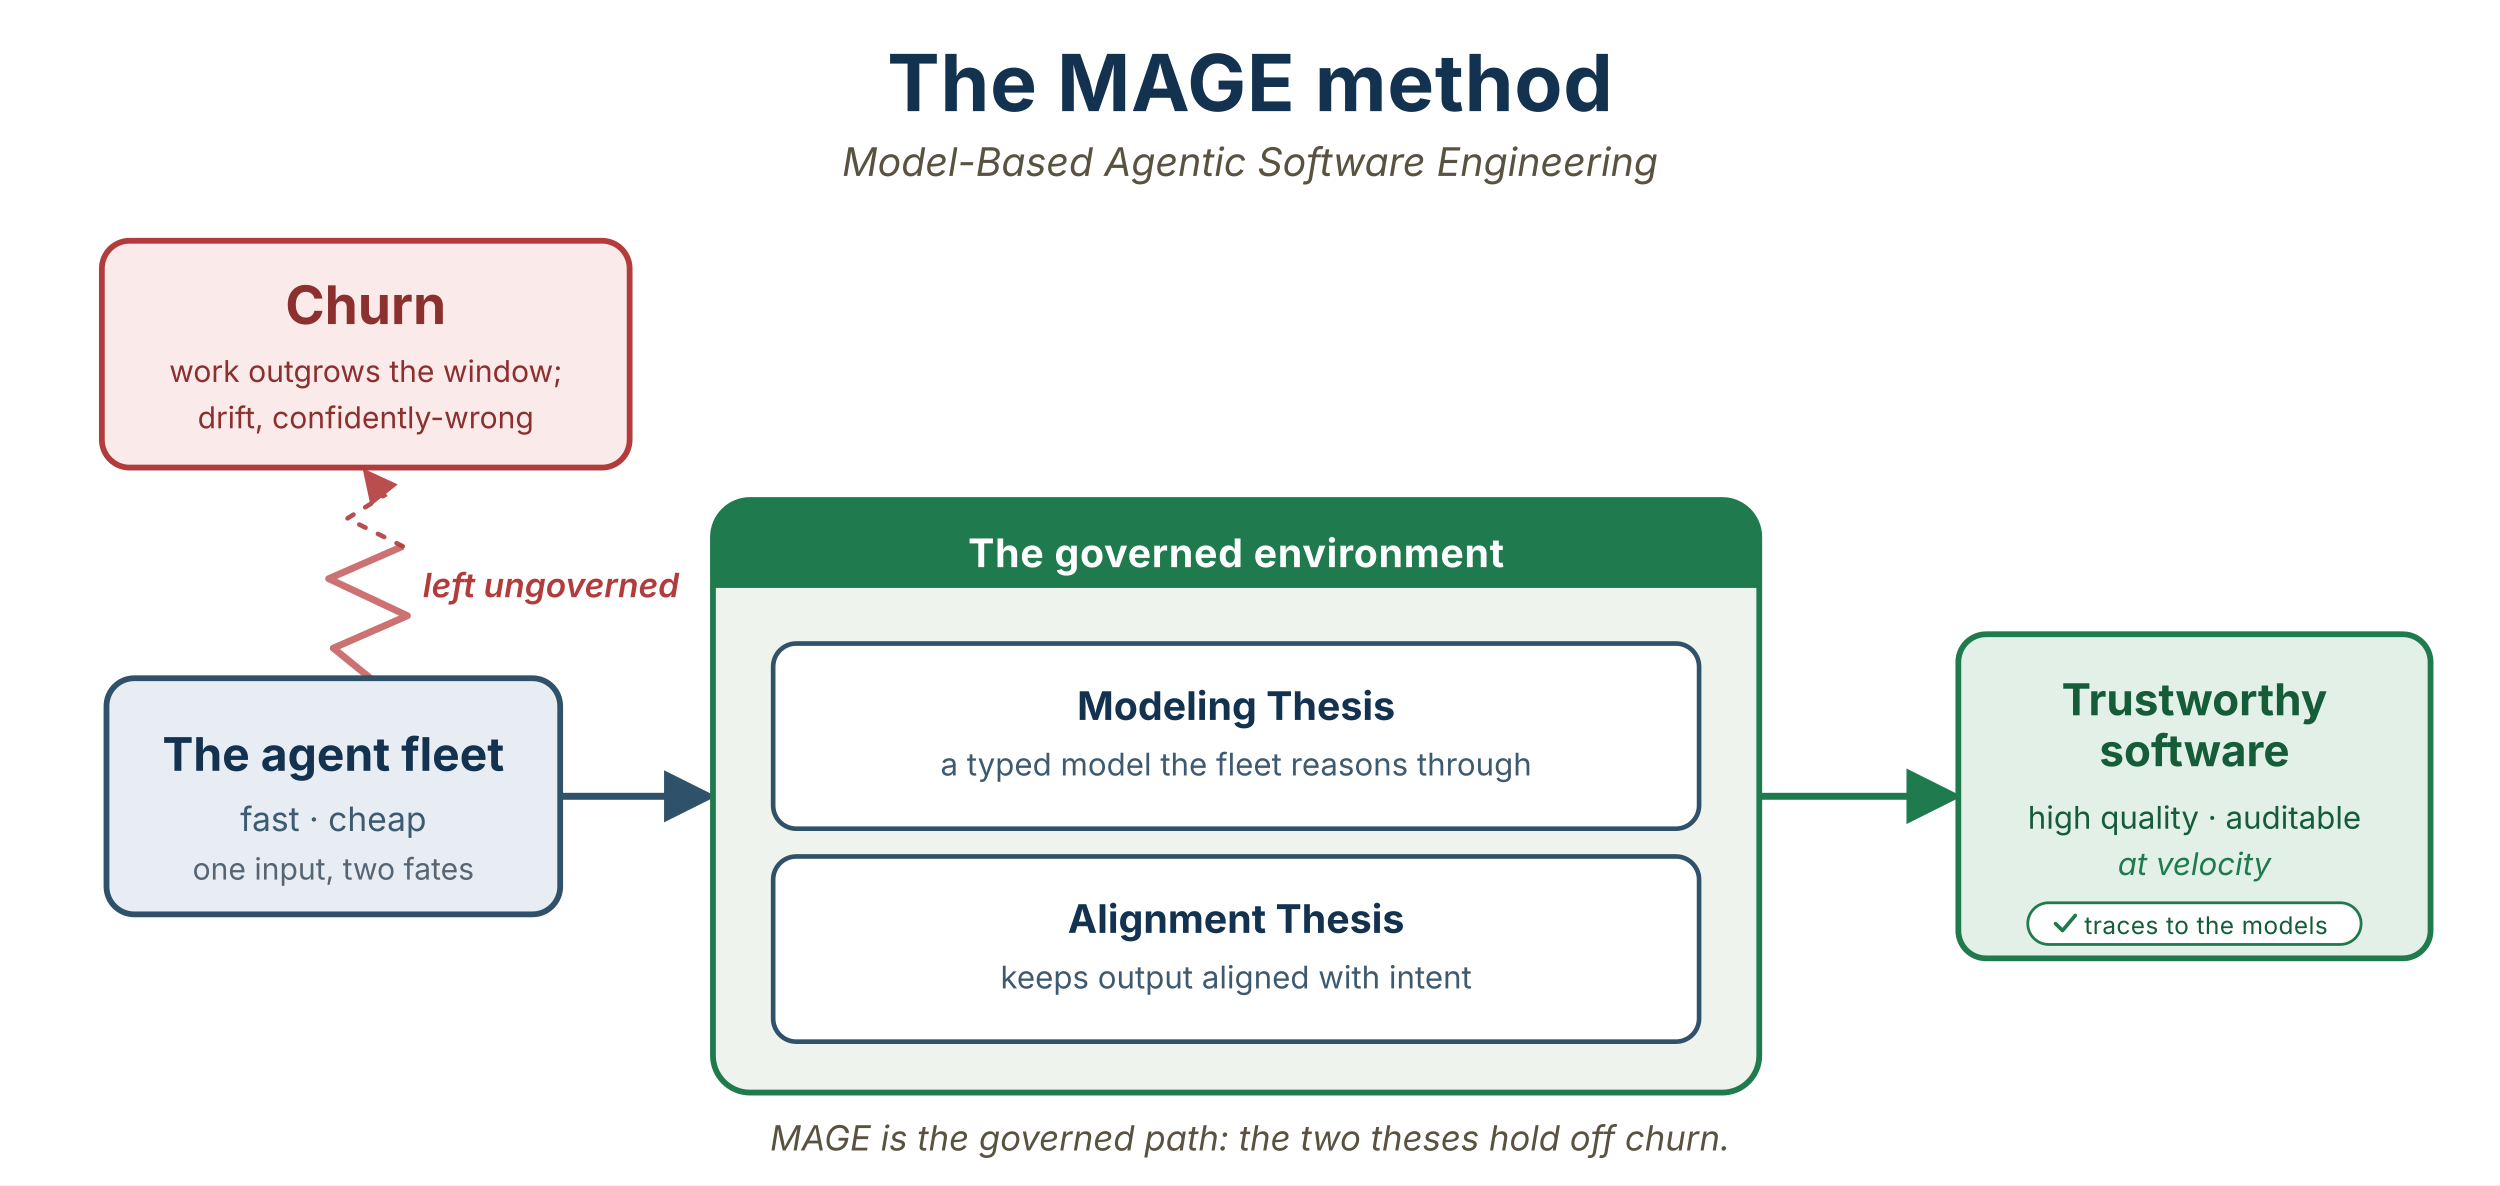
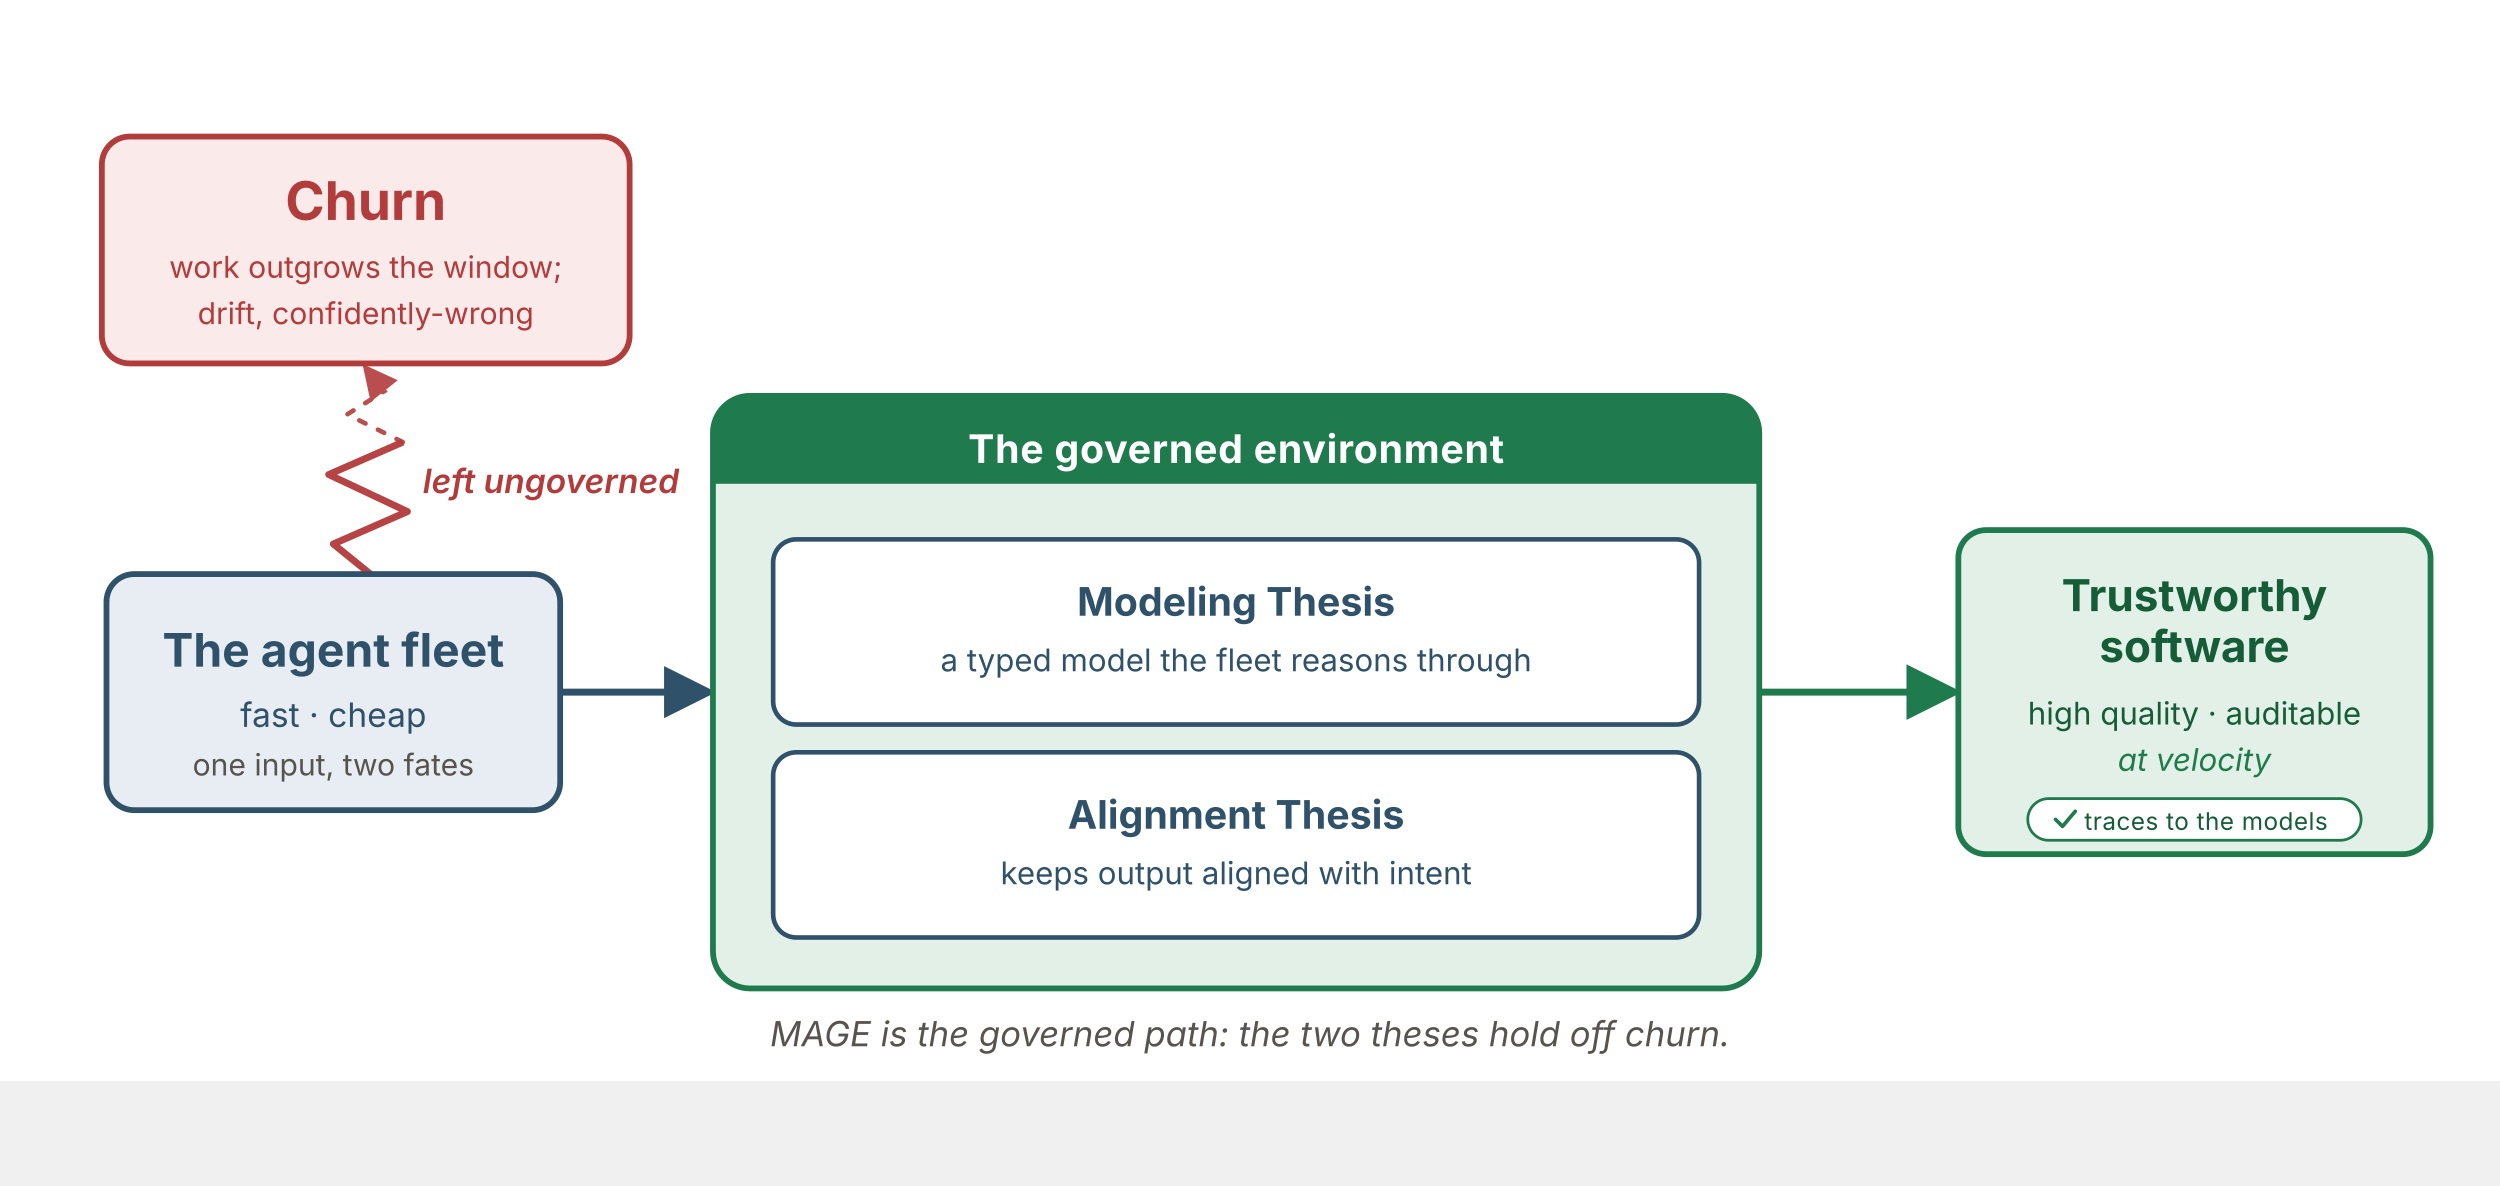
- <svg xmlns="http://www.w3.org/2000/svg" viewBox="0 0 1080 512" width="1080" height="512" font-family="'Avenir Next', Inter, system-ui, sans-serif">
+ <svg xmlns="http://www.w3.org/2000/svg" viewBox="0 90 1080 422" width="1080" height="512" font-family="'Source Sans 3', -apple-system, 'Segoe UI', sans-serif">
  <defs>
    <marker id="mg-ah-red" viewBox="0 0 10 10" refX="8.5" refY="5" markerWidth="7.5" markerHeight="7.5" orient="auto-start-reverse">
      <path d="M0 0 L10 5 L0 10 z" fill="#b23b3b" />
    </marker>
    <marker id="mg-ah-green" viewBox="0 0 10 10" refX="8.5" refY="5" markerWidth="8" markerHeight="8" orient="auto-start-reverse">
      <path d="M0 0 L10 5 L0 10 z" fill="#1f7a4d" />
    </marker>
    <marker id="mg-ah-navy" viewBox="0 0 10 10" refX="8.5" refY="5" markerWidth="7.5" markerHeight="7.5" orient="auto-start-reverse">
      <path d="M0 0 L10 5 L0 10 z" fill="#2f5169" />
    </marker>
  </defs>
  <rect x="0" y="0" width="1080" height="512" fill="#ffffff" />
-   <text x="540" y="48" text-anchor="middle" font-size="34" font-weight="700" fill="#12324f" letter-spacing="0.3">The MAGE method</text>
-   <text x="540" y="76" text-anchor="middle" font-size="17" font-style="italic" fill="#5a5240">Model-Based Agentic Software Engineering</text>
  <rect x="44" y="104" width="228" height="98" rx="12" fill="#fbeaea" stroke="#b23b3b" stroke-width="2.5" />
-   <text x="158" y="140" text-anchor="middle" font-size="23" font-weight="700" fill="#8c2f2f">Churn</text>
-   <text x="158" y="165" text-anchor="middle" font-size="13" fill="#8c2f2f">work outgrows the window;</text>
-   <text x="158" y="185" text-anchor="middle" font-size="13" fill="#8c2f2f">drift, confidently-wrong</text>
-   <path d="M160 293 L144 280 L176 266 L142 250 L174 236" fill="none" stroke="#c96b6b" stroke-width="3" stroke-linejoin="round" opacity="0.95" />
+   <text x="158" y="140" text-anchor="middle" font-size="23" font-weight="700" fill="#b23b3b">Churn</text>
+   <text x="158" y="165" text-anchor="middle" font-size="13" fill="#b23b3b">work outgrows the window;</text>
+   <text x="158" y="185" text-anchor="middle" font-size="13" fill="#b23b3b">drift, confidently-wrong</text>
+   <path d="M160 293 L144 280 L176 266 L142 250 L174 236" fill="none" stroke="#b23b3b" stroke-width="3" stroke-linejoin="round" opacity="0.95" />
  <path d="M174 236 L150 224 L166 214 L158 204" fill="none" stroke="#b23b3b" stroke-width="2" stroke-dasharray="3 6" stroke-linecap="round" marker-end="url(#mg-ah-red)" opacity="0.9" />
  <text x="238" y="258" text-anchor="middle" font-size="14.5" font-style="italic" fill="#b23b3b" font-weight="600">left ungoverned</text>
  <rect x="46" y="293" width="196" height="102" rx="12" fill="#e7edf3" stroke="#2f5169" stroke-width="2.5" />
-   <text x="144" y="333" text-anchor="middle" font-size="20" font-weight="700" fill="#12324f">The agent fleet</text>
-   <text x="144" y="359" text-anchor="middle" font-size="14.5" fill="#3d5a70">fast · cheap</text>
-   <text x="144" y="380" text-anchor="middle" font-size="13" fill="#566573">one input, two fates</text>
+   <text x="144" y="333" text-anchor="middle" font-size="20" font-weight="700" fill="#2f5169">The agent fleet</text>
+   <text x="144" y="359" text-anchor="middle" font-size="14.5" fill="#2f5169">fast · cheap</text>
+   <text x="144" y="380" text-anchor="middle" font-size="13" fill="#57534e">one input, two fates</text>
  <path d="M242 344 L306 344" fill="none" stroke="#2f5169" stroke-width="3" marker-end="url(#mg-ah-navy)" />
-   <rect x="308" y="216" width="452" height="256" rx="16" fill="#eef3ee" stroke="#1f7a4d" stroke-width="2.5" />
+   <rect x="308" y="216" width="452" height="256" rx="16" fill="#e3f0e7" stroke="#1f7a4d" stroke-width="2.5" />
  <path d="M308 232 a16 16 0 0 1 16 -16 h420 a16 16 0 0 1 16 16 v22 h-452 z" fill="#1f7a4d" />
  <text x="534" y="245" text-anchor="middle" font-size="17" font-weight="700" fill="#ffffff" letter-spacing="0.3">The governed environment</text>
  <rect x="334" y="278" width="400" height="80" rx="10" fill="#ffffff" stroke="#2f5169" stroke-width="2" />
-   <text x="534" y="311" text-anchor="middle" font-size="17" font-weight="700" fill="#12324f">Modeling Thesis</text>
-   <text x="534" y="335" text-anchor="middle" font-size="13.5" fill="#3d5a70">a typed model the fleet reasons through</text>
+   <text x="534" y="311" text-anchor="middle" font-size="17" font-weight="700" fill="#2f5169">Modeling Thesis</text>
+   <text x="534" y="335" text-anchor="middle" font-size="13.5" fill="#2f5169">a typed model the fleet reasons through</text>
  <rect x="334" y="370" width="400" height="80" rx="10" fill="#ffffff" stroke="#2f5169" stroke-width="2" />
-   <text x="534" y="403" text-anchor="middle" font-size="17" font-weight="700" fill="#12324f">Alignment Thesis</text>
-   <text x="534" y="427" text-anchor="middle" font-size="13.5" fill="#3d5a70">keeps output aligned with intent</text>
+   <text x="534" y="403" text-anchor="middle" font-size="17" font-weight="700" fill="#2f5169">Alignment Thesis</text>
+   <text x="534" y="427" text-anchor="middle" font-size="13.5" fill="#2f5169">keeps output aligned with intent</text>
  <path d="M760 344 L844 344" fill="none" stroke="#1f7a4d" stroke-width="3" marker-end="url(#mg-ah-green)" />
  <rect x="846" y="274" width="204" height="140" rx="12" fill="#e3f0e7" stroke="#1f7a4d" stroke-width="2.5" />
  <text x="948" y="309" text-anchor="middle" font-size="19" font-weight="700" fill="#155c38">Trustworthy</text>
  <text x="948" y="331" text-anchor="middle" font-size="19" font-weight="700" fill="#155c38">software</text>
  <text x="948" y="358" text-anchor="middle" font-size="13.5" fill="#155c38">high quality · auditable</text>
  <text x="948" y="378" text-anchor="middle" font-size="13.5" font-style="italic" fill="#1f7a4d">at velocity</text>
  <rect x="876" y="390" width="144" height="18" rx="9" fill="#ffffff" stroke="#1f7a4d" stroke-width="1.2" />
  <path d="M888 399 l3 3 l5.5 -6.5" fill="none" stroke="#1f7a4d" stroke-width="1.6" stroke-linecap="round" stroke-linejoin="round" />
  <text x="953" y="403.5" text-anchor="middle" font-size="10.5" fill="#155c38" letter-spacing="0.2">traces to the models</text>
-   <text x="540" y="497" text-anchor="middle" font-size="15" font-style="italic" fill="#5a5240">MAGE is the governed path: the two theses hold off churn.</text>
+   <text x="540" y="497" text-anchor="middle" font-size="15" font-style="italic" fill="#57534e">MAGE is the governed path: the two theses hold off churn.</text>
</svg>
